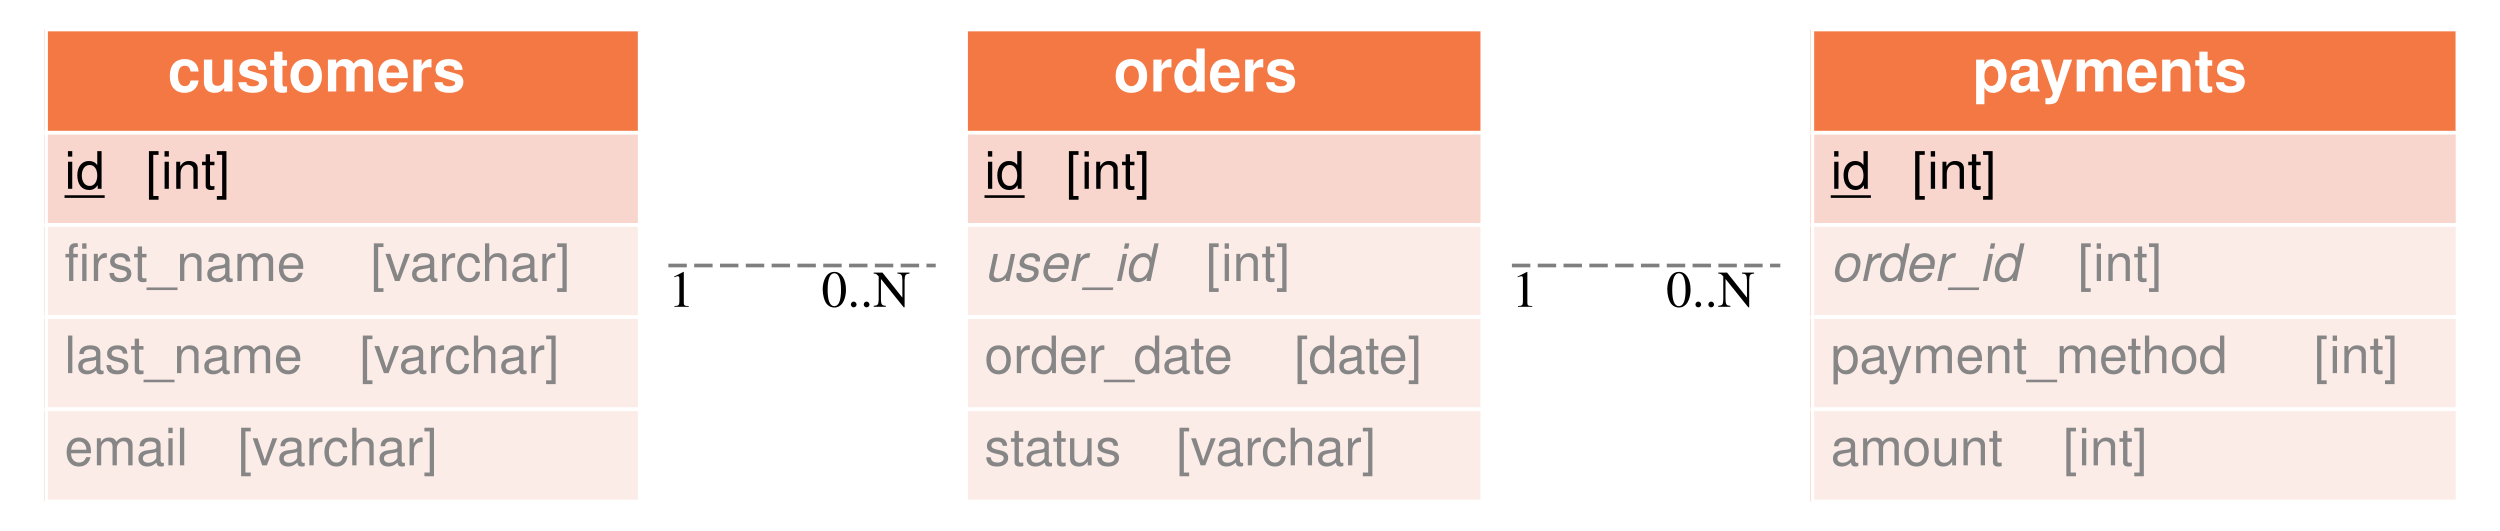
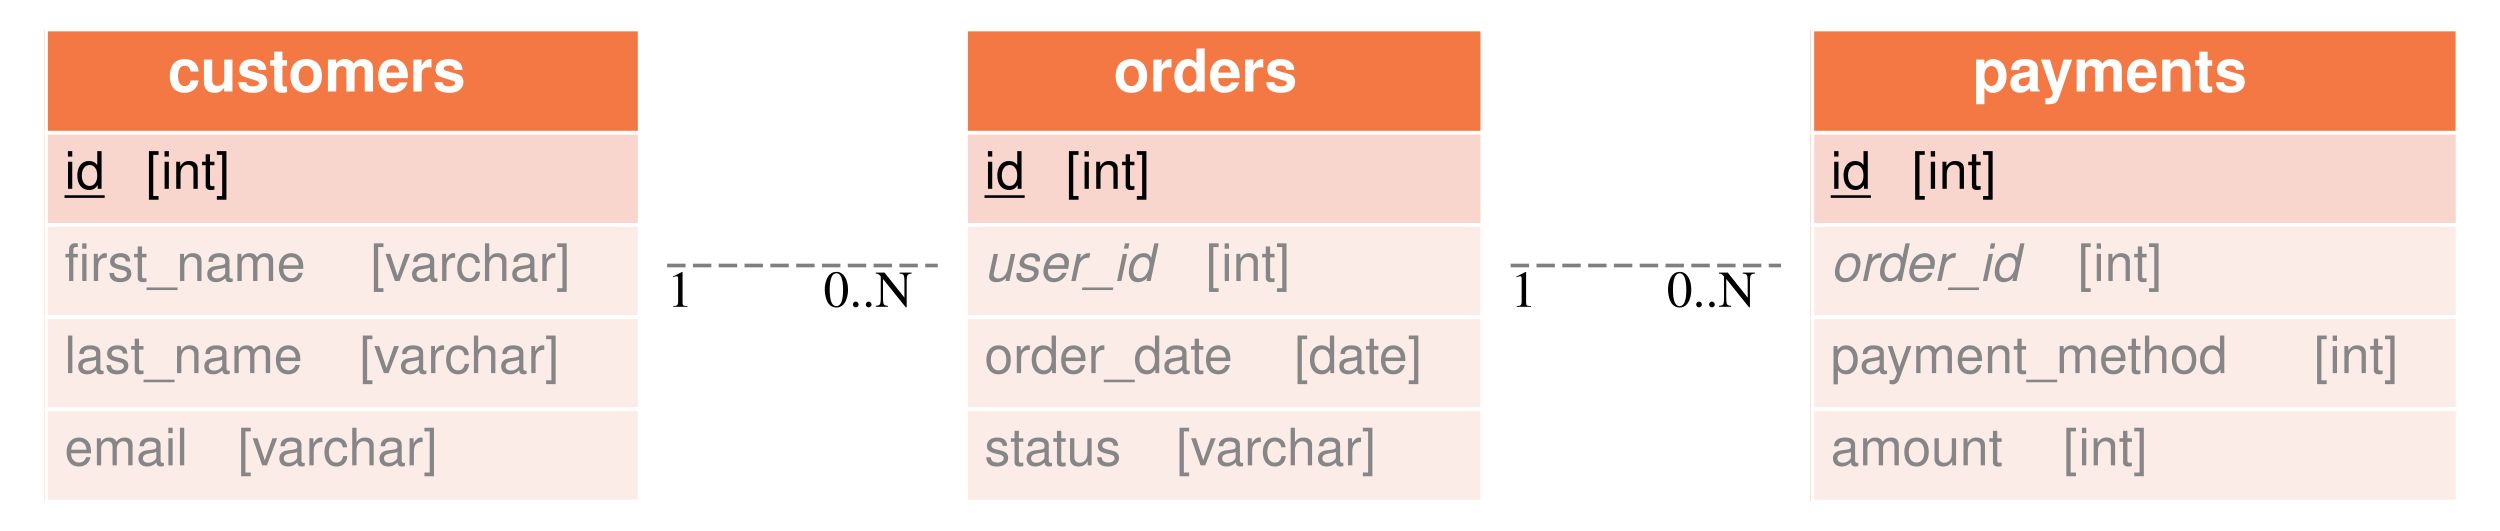
<svg xmlns="http://www.w3.org/2000/svg" width="678pt" height="144pt" viewBox="0.00 0.00 678.00 144.00">
  <g id="graph0" class="graph" transform="scale(1 1) rotate(0) translate(4 140)">
-     <polygon fill="white" stroke="transparent" points="-4,4 -4,-140 674,-140 674,4 -4,4" />
+     <polygon fill="white" stroke="none" points="-4,4 -4,-140 674,-140 674,4 -4,4" />
    <g id="node1" class="node">
-       <polygon fill="#f37843" stroke="transparent" points="8,-4 8,-132 169,-132 169,-4 8,-4" />
+       <polygon fill="#f37843" stroke="none" points="8,-4 8,-132 169,-132 169,-4 8,-4" />
      <polygon fill="none" stroke="#ffffff" points="8.5,-104 8.5,-132 169.5,-132 169.5,-104 8.5,-104" />
      <text text-anchor="start" x="41.5" y="-115.2" font-family="Helvetica,sans-Serif" font-weight="bold" font-size="16.00" fill="#ffffff">customers</text>
-       <polygon fill="#f9d6cd" stroke="transparent" points="8.5,-79 8.5,-104 169.5,-104 169.5,-79 8.5,-79" />
+       <polygon fill="#f9d6cd" stroke="none" points="8.5,-79 8.5,-104 169.5,-104 169.5,-79 8.5,-79" />
      <polygon fill="none" stroke="#ffffff" points="8.5,-79 8.5,-104 169.5,-104 169.5,-79 8.5,-79" />
      <text text-anchor="start" x="13.5" y="-88.8" font-family="Helvetica,sans-Serif" text-decoration="underline" font-size="14.00" fill="#000000">id  </text>
      <text text-anchor="start" x="35.5" y="-88.8" font-family="Helvetica,sans-Serif" font-size="14.00" fill="#000000"> [int]</text>
-       <polygon fill="#fcece8" stroke="transparent" points="8.5,-54 8.5,-79 169.5,-79 169.5,-54 8.5,-54" />
+       <polygon fill="#fcece8" stroke="none" points="8.5,-54 8.5,-79 169.5,-79 169.5,-54 8.5,-54" />
      <polygon fill="none" stroke="#ffffff" points="8.5,-54 8.5,-79 169.5,-79 169.5,-54 8.5,-54" />
      <text text-anchor="start" x="13.5" y="-63.8" font-family="Helvetica,sans-Serif" font-size="14.00" fill="#868686">first_name  </text>
      <text text-anchor="start" x="96.5" y="-63.8" font-family="Helvetica,sans-Serif" font-size="14.00" fill="#868686"> [varchar]</text>
-       <polygon fill="#fcece8" stroke="transparent" points="8.5,-29 8.5,-54 169.5,-54 169.5,-29 8.5,-29" />
+       <polygon fill="#fcece8" stroke="none" points="8.5,-29 8.5,-54 169.5,-54 169.5,-29 8.5,-29" />
      <polygon fill="none" stroke="#ffffff" points="8.5,-29 8.5,-54 169.5,-54 169.5,-29 8.5,-29" />
      <text text-anchor="start" x="13.5" y="-38.8" font-family="Helvetica,sans-Serif" font-size="14.00" fill="#868686">last_name  </text>
      <text text-anchor="start" x="93.5" y="-38.8" font-family="Helvetica,sans-Serif" font-size="14.00" fill="#868686"> [varchar]</text>
-       <polygon fill="#fcece8" stroke="transparent" points="8.5,-4 8.5,-29 169.5,-29 169.5,-4 8.5,-4" />
+       <polygon fill="#fcece8" stroke="none" points="8.5,-4 8.5,-29 169.5,-29 169.5,-4 8.5,-4" />
      <polygon fill="none" stroke="#ffffff" points="8.5,-4 8.5,-29 169.5,-29 169.5,-4 8.5,-4" />
      <text text-anchor="start" x="13.5" y="-13.8" font-family="Helvetica,sans-Serif" font-size="14.00" fill="#868686">email  </text>
      <text text-anchor="start" x="60.5" y="-13.8" font-family="Helvetica,sans-Serif" font-size="14.00" fill="#868686"> [varchar]</text>
    </g>
    <g id="node2" class="node">
-       <polygon fill="#f37843" stroke="transparent" points="258,-4 258,-132 398,-132 398,-4 258,-4" />
+       <polygon fill="#f37843" stroke="none" points="258,-4 258,-132 398,-132 398,-4 258,-4" />
      <polygon fill="none" stroke="#ffffff" points="258,-104 258,-132 398,-132 398,-104 258,-104" />
      <text text-anchor="start" x="298" y="-115.2" font-family="Helvetica,sans-Serif" font-weight="bold" font-size="16.00" fill="#ffffff">orders</text>
-       <polygon fill="#f9d6cd" stroke="transparent" points="258,-79 258,-104 398,-104 398,-79 258,-79" />
+       <polygon fill="#f9d6cd" stroke="none" points="258,-79 258,-104 398,-104 398,-79 258,-79" />
      <polygon fill="none" stroke="#ffffff" points="258,-79 258,-104 398,-104 398,-79 258,-79" />
      <text text-anchor="start" x="263" y="-88.8" font-family="Helvetica,sans-Serif" text-decoration="underline" font-size="14.00" fill="#000000">id  </text>
      <text text-anchor="start" x="285" y="-88.8" font-family="Helvetica,sans-Serif" font-size="14.00" fill="#000000"> [int]</text>
-       <polygon fill="#fcece8" stroke="transparent" points="258,-54 258,-79 398,-79 398,-54 258,-54" />
+       <polygon fill="#fcece8" stroke="none" points="258,-54 258,-79 398,-79 398,-54 258,-54" />
      <polygon fill="none" stroke="#ffffff" points="258,-54 258,-79 398,-79 398,-54 258,-54" />
      <text text-anchor="start" x="263" y="-63.8" font-family="Helvetica,sans-Serif" font-style="italic" font-size="14.00" fill="#868686">user_id  </text>
      <text text-anchor="start" x="323" y="-63.8" font-family="Helvetica,sans-Serif" font-size="14.00" fill="#868686"> [int]</text>
-       <polygon fill="#fcece8" stroke="transparent" points="258,-29 258,-54 398,-54 398,-29 258,-29" />
+       <polygon fill="#fcece8" stroke="none" points="258,-29 258,-54 398,-54 398,-29 258,-29" />
      <polygon fill="none" stroke="#ffffff" points="258,-29 258,-54 398,-54 398,-29 258,-29" />
      <text text-anchor="start" x="263" y="-38.8" font-family="Helvetica,sans-Serif" font-size="14.00" fill="#868686">order_date  </text>
      <text text-anchor="start" x="347" y="-38.8" font-family="Helvetica,sans-Serif" font-size="14.00" fill="#868686"> [date]</text>
-       <polygon fill="#fcece8" stroke="transparent" points="258,-4 258,-29 398,-29 398,-4 258,-4" />
+       <polygon fill="#fcece8" stroke="none" points="258,-4 258,-29 398,-29 398,-4 258,-4" />
      <polygon fill="none" stroke="#ffffff" points="258,-4 258,-29 398,-29 398,-4 258,-4" />
      <text text-anchor="start" x="263" y="-13.8" font-family="Helvetica,sans-Serif" font-size="14.00" fill="#868686">status  </text>
      <text text-anchor="start" x="315" y="-13.8" font-family="Helvetica,sans-Serif" font-size="14.00" fill="#868686"> [varchar]</text>
    </g>
    <g id="edge1" class="edge">
-       <path fill="none" stroke="#7f7f7f" stroke-dasharray="5,2" d="M177.26,-68C201.05,-68 226.61,-68 249.77,-68" />
-       <text text-anchor="start" x="218.77" y="-56.8" font-family="Times,serif" font-size="14.00">0..N</text>
-       <text text-anchor="start" x="177.26" y="-56.8" font-family="Times,serif" font-size="14.00">1</text>
+       <path fill="none" stroke="#7f7f7f" stroke-dasharray="5,2" d="M176.92,-68C201,-68 226.92,-68 250.33,-68" />
+       <text text-anchor="start" x="219.33" y="-56.8" font-family="Times,serif" font-size="14.00">0..N</text>
+       <text text-anchor="start" x="176.92" y="-56.8" font-family="Times,serif" font-size="14.00">1</text>
    </g>
    <g id="node3" class="node">
-       <polygon fill="#f37843" stroke="transparent" points="487,-4 487,-132 662,-132 662,-4 487,-4" />
+       <polygon fill="#f37843" stroke="none" points="487,-4 487,-132 662,-132 662,-4 487,-4" />
      <polygon fill="none" stroke="#ffffff" points="487.5,-104 487.5,-132 662.5,-132 662.5,-104 487.5,-104" />
      <text text-anchor="start" x="531" y="-115.2" font-family="Helvetica,sans-Serif" font-weight="bold" font-size="16.00" fill="#ffffff">payments</text>
-       <polygon fill="#f9d6cd" stroke="transparent" points="487.5,-79 487.5,-104 662.5,-104 662.5,-79 487.5,-79" />
+       <polygon fill="#f9d6cd" stroke="none" points="487.5,-79 487.5,-104 662.5,-104 662.5,-79 487.5,-79" />
      <polygon fill="none" stroke="#ffffff" points="487.5,-79 487.5,-104 662.5,-104 662.5,-79 487.5,-79" />
      <text text-anchor="start" x="492.5" y="-88.8" font-family="Helvetica,sans-Serif" text-decoration="underline" font-size="14.00" fill="#000000">id  </text>
      <text text-anchor="start" x="514.5" y="-88.8" font-family="Helvetica,sans-Serif" font-size="14.00" fill="#000000"> [int]</text>
-       <polygon fill="#fcece8" stroke="transparent" points="487.5,-54 487.5,-79 662.5,-79 662.5,-54 487.5,-54" />
+       <polygon fill="#fcece8" stroke="none" points="487.5,-54 487.5,-79 662.5,-79 662.5,-54 487.5,-54" />
      <polygon fill="none" stroke="#ffffff" points="487.5,-54 487.5,-79 662.5,-79 662.5,-54 487.5,-54" />
      <text text-anchor="start" x="492.5" y="-63.8" font-family="Helvetica,sans-Serif" font-style="italic" font-size="14.00" fill="#868686">order_id  </text>
      <text text-anchor="start" x="559.5" y="-63.8" font-family="Helvetica,sans-Serif" font-size="14.00" fill="#868686"> [int]</text>
-       <polygon fill="#fcece8" stroke="transparent" points="487.5,-29 487.5,-54 662.5,-54 662.5,-29 487.5,-29" />
+       <polygon fill="#fcece8" stroke="none" points="487.5,-29 487.5,-54 662.5,-54 662.5,-29 487.5,-29" />
      <polygon fill="none" stroke="#ffffff" points="487.5,-29 487.5,-54 662.5,-54 662.5,-29 487.5,-29" />
      <text text-anchor="start" x="492.5" y="-38.8" font-family="Helvetica,sans-Serif" font-size="14.00" fill="#868686">payment_method  </text>
      <text text-anchor="start" x="623.5" y="-38.8" font-family="Helvetica,sans-Serif" font-size="14.00" fill="#868686"> [int]</text>
-       <polygon fill="#fcece8" stroke="transparent" points="487.5,-4 487.5,-29 662.5,-29 662.5,-4 487.5,-4" />
+       <polygon fill="#fcece8" stroke="none" points="487.5,-4 487.5,-29 662.5,-29 662.5,-4 487.5,-4" />
      <polygon fill="none" stroke="#ffffff" points="487.5,-4 487.5,-29 662.5,-29 662.5,-4 487.5,-4" />
      <text text-anchor="start" x="492.5" y="-13.8" font-family="Helvetica,sans-Serif" font-size="14.00" fill="#868686">amount  </text>
      <text text-anchor="start" x="555.5" y="-13.8" font-family="Helvetica,sans-Serif" font-size="14.00" fill="#868686"> [int]</text>
    </g>
    <g id="edge2" class="edge">
-       <path fill="none" stroke="#7f7f7f" stroke-dasharray="5,2" d="M406.03,-68C429.12,-68 454.72,-68 478.82,-68" />
-       <text text-anchor="start" x="447.82" y="-56.8" font-family="Times,serif" font-size="14.00">0..N</text>
-       <text text-anchor="start" x="406.03" y="-56.8" font-family="Times,serif" font-size="14.00">1</text>
+       <path fill="none" stroke="#7f7f7f" stroke-dasharray="5,2" d="M405.69,-68C428.94,-68 454.75,-68 479.02,-68" />
+       <text text-anchor="start" x="448.02" y="-56.8" font-family="Times,serif" font-size="14.00">0..N</text>
+       <text text-anchor="start" x="405.69" y="-56.8" font-family="Times,serif" font-size="14.00">1</text>
    </g>
  </g>
</svg>
